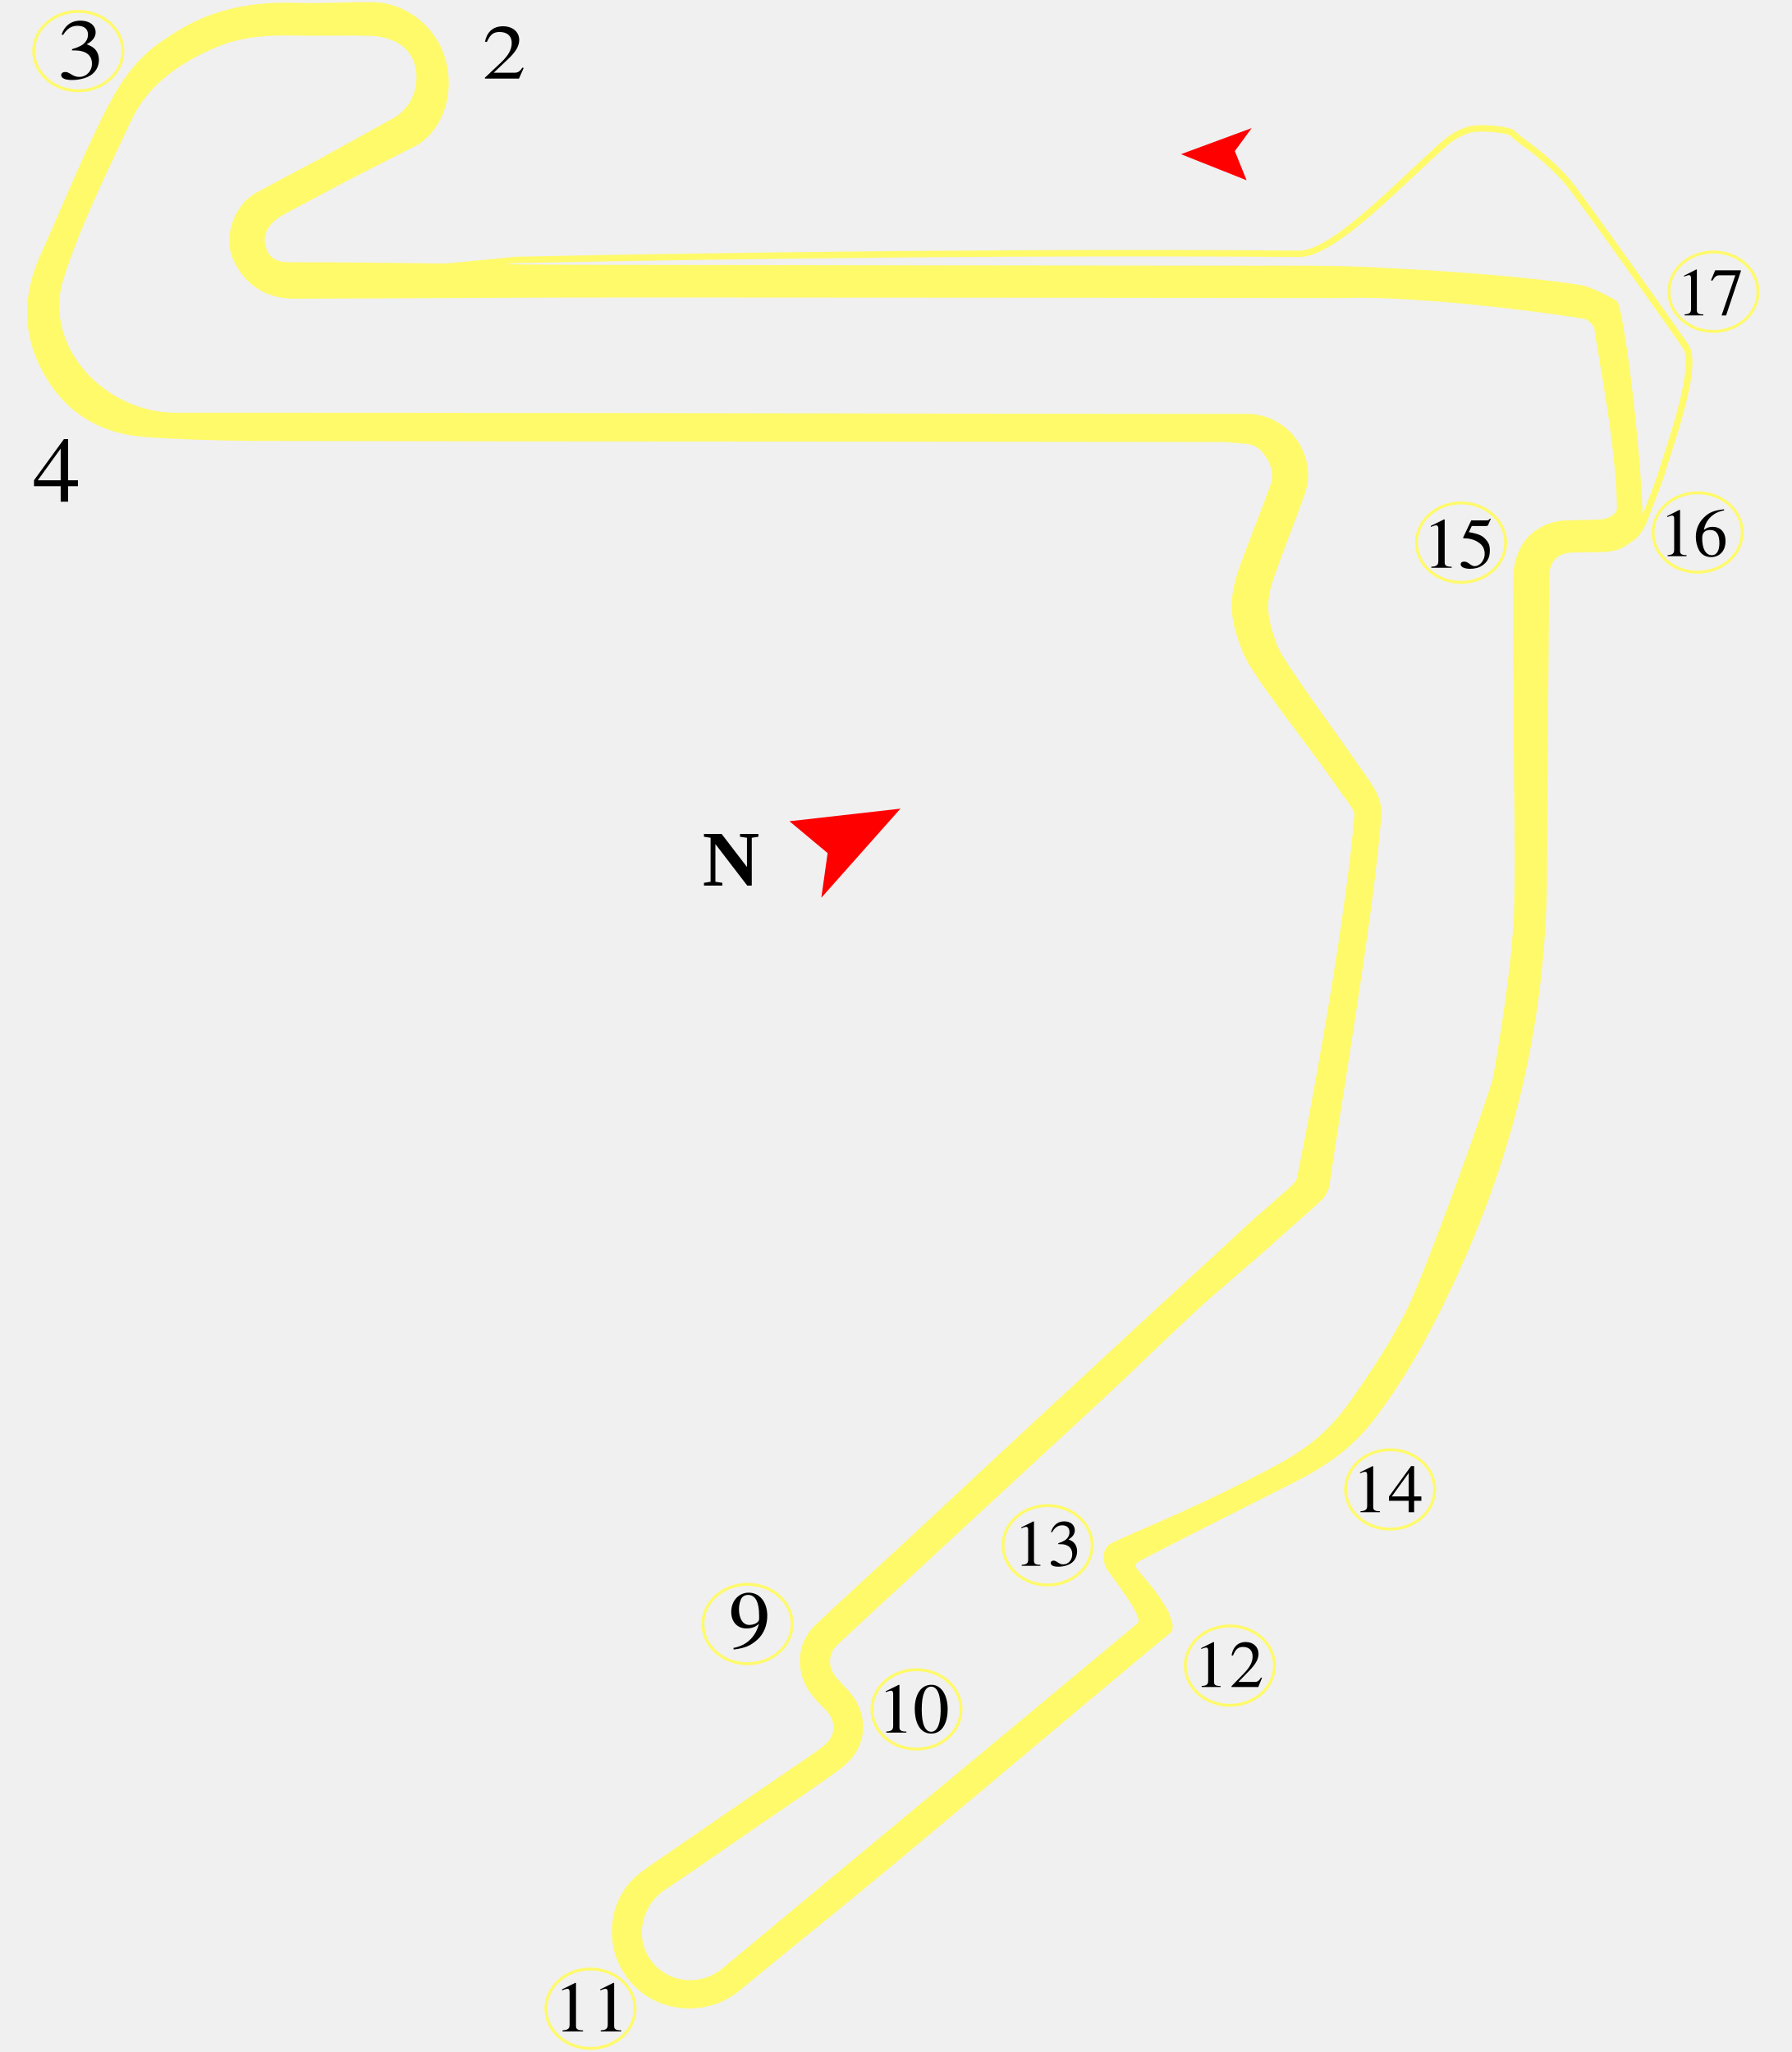
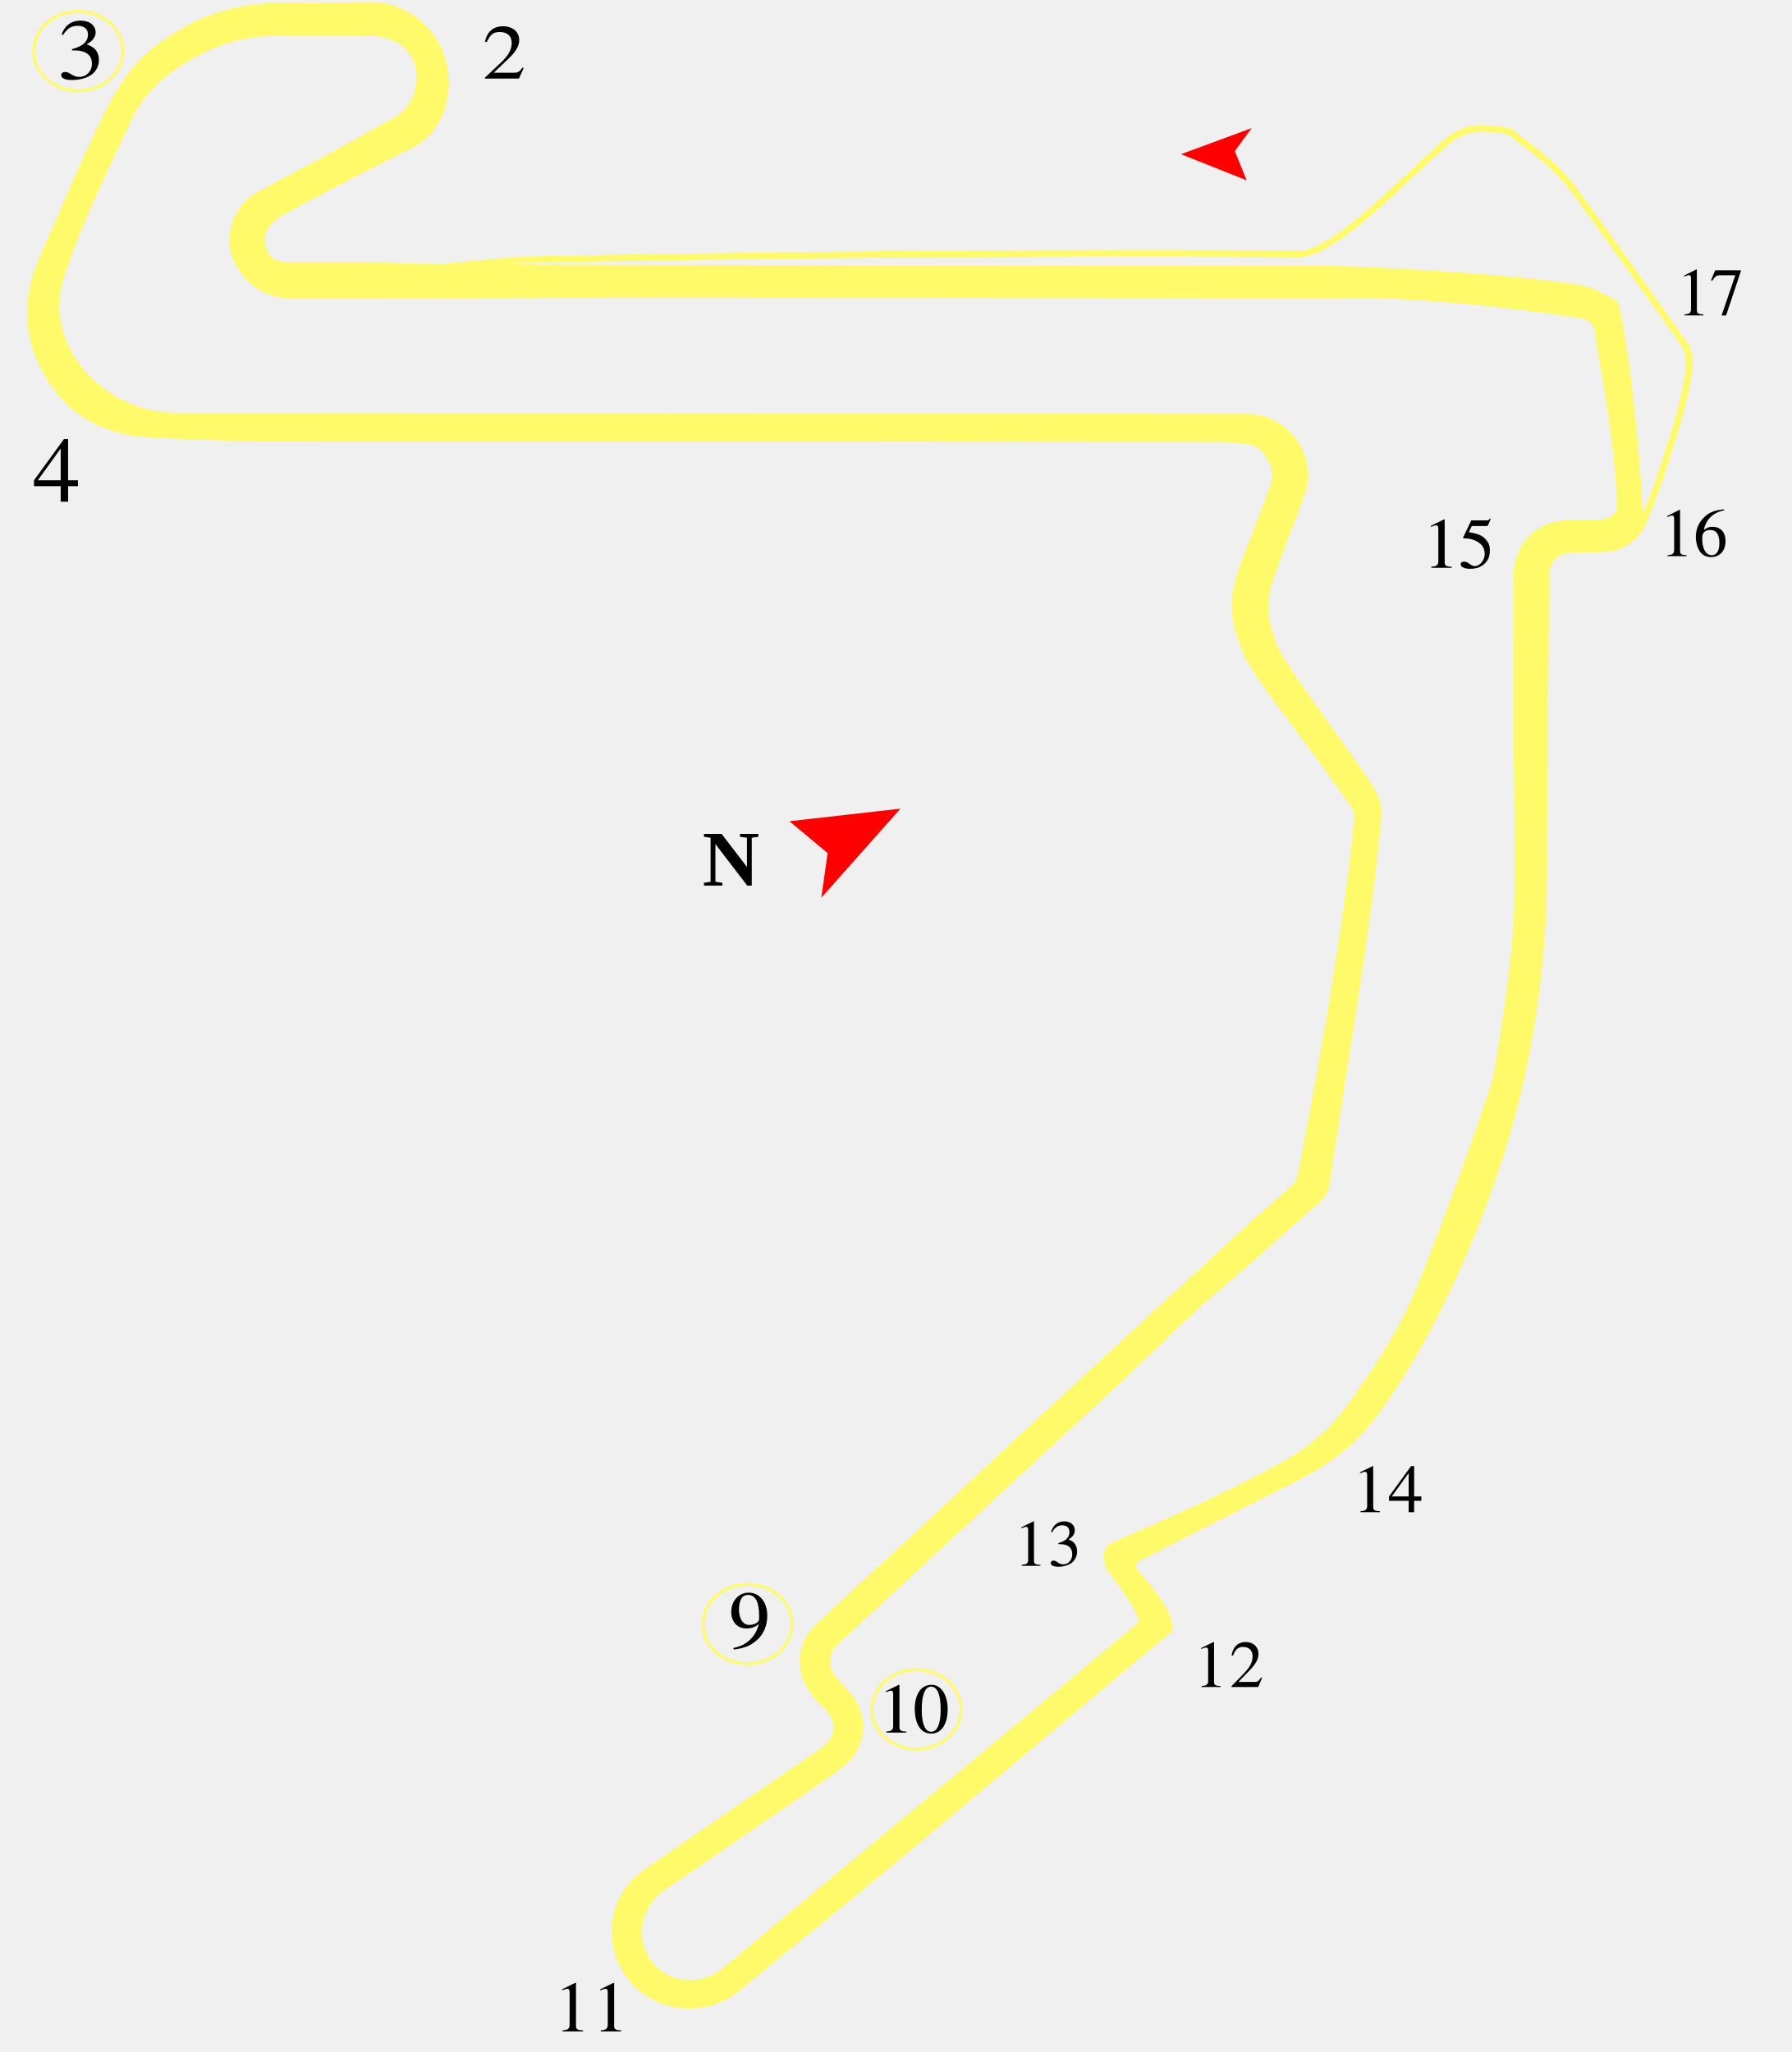
<svg xmlns="http://www.w3.org/2000/svg" width="230.373mm" height="263.863mm" viewBox="0 0 230.373 263.863" version="1.1" id="svg1" xml:space="preserve">
  <defs id="defs1" />
  <g id="layer1" transform="translate(58.30594,94.57387)">
    <ellipse style="fill:none;stroke:#fffa69;stroke-width:0.371;stroke-dasharray:none" id="ellipse19" cx="-48.241" cy="-88.006" rx="5.731" ry="5.105" />
    <g id="g35" transform="translate(-1.852083,-26.45833)">
      <g id="g36">
        <g id="g41" transform="translate(-2.645833,3.241146)">
          <g id="g59" transform="translate(-1.870887,2.80633)" />
        </g>
      </g>
    </g>
    <g id="g37" transform="translate(86.91563,-71.70208)" />
    <g id="g38" transform="translate(-20.50521,-9.525)">
      <path style="font-size:15.184px;font-family:STIX;stroke-width:0.247" d="m 55.461,129.35 c 1.383,-0.192 2.075,-0.447 2.98,-1.266 0.851,-0.777 1.277,-1.937 1.277,-3.16 0,-0.894 -0.255,-1.66 -0.681,-2.192 -0.415,-0.511 -0.99,-0.809 -1.671,-0.809 -1.266,0 -2.213,1.075 -2.213,2.511 0,1.298 0.766,2.16 1.915,2.16 0.628,0 1.139,-0.16 1.596,-0.607 -0.426,1.745 -1.617,2.862 -3.235,3.15 z m 3.224,-4.012 c 0,0.564 -0.777,0.798 -1.245,0.798 -0.798,0 -1.309,-0.798 -1.309,-2.064 0,-0.575 0.16,-1.202 0.372,-1.49 0.181,-0.234 0.458,-0.362 0.777,-0.362 0.926,0 1.405,0.915 1.405,2.703 z" id="path9" transform="matrix(1.015067,0,0,0.9851566,0.2338607,-0.3661521)" />
      <ellipse style="fill:none;stroke:#fffa69;stroke-width:0.371;stroke-dasharray:none" id="ellipse25" cx="58.309" cy="123.782" rx="5.731" ry="5.105" />
    </g>
    <g id="g39" transform="translate(41.80417,-38.36458)">
      <path style="font-size:15.184px;font-family:STIX;stroke-width:0.215" d="m 15.951,169.464 v -0.138 c -0.692,0 -0.877,-0.166 -0.877,-0.563 v -5.51 l -0.083,-0.028 -1.652,0.84 v 0.129 l 0.249,-0.092 c 0.166,-0.065 0.323,-0.111 0.415,-0.111 0.194,0 0.277,0.138 0.277,0.452 v 4.144 c 0,0.508 -0.194,0.701 -0.877,0.738 v 0.138 z m 5.233,-3.046 c 0,-1.892 -0.84,-3.193 -2.049,-3.193 -1.486,0 -2.123,1.504 -2.123,3.138 0,1.514 0.508,3.23 2.086,3.23 1.504,0 2.086,-1.587 2.086,-3.175 z m -0.886,0.046 c 0,1.827 -0.415,2.889 -1.2,2.889 -0.794,0 -1.2,-1.052 -1.2,-2.926 0,-1.874 0.415,-2.963 1.181,-2.963 0.812,0 1.218,1.08 1.218,3 z" id="path10" transform="matrix(1.015067,0,0,0.9851566,0.2338607,-0.3661521)" />
      <ellipse style="fill:none;stroke:#fffa69;stroke-width:0.371;stroke-dasharray:none" id="ellipse26" cx="17.729" cy="163.602" rx="5.731" ry="5.105" />
    </g>
    <g id="g40" transform="translate(-94.67221,84.91795)">
      <path style="font-size:15.184px;font-family:STIX;stroke-width:0.218" d="m 109.446,83.327 v -0.141 c -0.704,0 -0.892,-0.169 -0.892,-0.572 v -5.603 l -0.085,-0.028 -1.68,0.854 v 0.131 l 0.253,-0.094 c 0.169,-0.066 0.328,-0.113 0.422,-0.113 0.197,0 0.282,0.141 0.282,0.46 v 4.214 c 0,0.516 -0.197,0.713 -0.892,0.751 v 0.141 z m 4.833,0 v -0.141 c -0.704,0 -0.892,-0.169 -0.892,-0.572 v -5.603 l -0.085,-0.028 -1.68,0.854 v 0.131 l 0.253,-0.094 c 0.169,-0.066 0.328,-0.113 0.422,-0.113 0.197,0 0.282,0.141 0.282,0.46 v 4.214 c 0,0.516 -0.197,0.713 -0.892,0.751 v 0.141 z" id="path11" transform="matrix(1.015067,0,0,0.9851566,0.2338607,-0.3661521)" />
-       <ellipse style="fill:none;stroke:#fffa69;stroke-width:0.371;stroke-dasharray:none" id="ellipse27" cx="112.284" cy="78.803" rx="5.731" ry="5.105" />
    </g>
    <g id="g43" transform="translate(-32.82002,149.3385)">
      <g id="g57" transform="translate(3.554685,-5.61266)">
        <g id="g5" transform="translate(-2.513542,1.322917)">
          <path style="font-size:15.184px;font-family:STIX;stroke-width:0.202" d="m 130.407,-22.694 v -0.128 c -0.661,0 -0.837,-0.154 -0.837,-0.522 v -5.108 l -0.079,-0.026 -1.578,0.779 v 0.12 l 0.238,-0.086 c 0.159,-0.06 0.309,-0.103 0.397,-0.103 0.185,0 0.264,0.128 0.264,0.419 v 3.842 c 0,0.471 -0.185,0.65 -0.837,0.684 v 0.128 z m 5.325,-1.172 -0.123,-0.051 c -0.291,0.479 -0.476,0.573 -0.846,0.573 h -2.063 l 1.455,-1.506 c 0.785,-0.804 1.128,-1.446 1.128,-2.122 0,-0.847 -0.635,-1.506 -1.631,-1.506 -1.084,0 -1.649,0.702 -1.834,1.703 l 0.185,0.043 c 0.353,-0.838 0.661,-1.112 1.296,-1.112 0.749,0 1.225,0.428 1.225,1.206 0,0.727 -0.317,1.377 -1.146,2.225 l -1.569,1.617 v 0.103 h 3.447 z" id="path12" />
-           <ellipse style="fill:none;stroke:#fffa69;stroke-width:0.371;stroke-dasharray:none" id="ellipse28" cx="131.599" cy="-25.443" rx="5.731" ry="5.105" />
        </g>
      </g>
    </g>
    <g id="g44" transform="translate(-86.56367,134.7344)">
      <g id="g58" transform="translate(1.852083,-3.571875)">
        <path style="font-size:15.184px;font-family:STIX;stroke-width:0.199" d="m 160.176,-24.394 v -0.127 c -0.653,0 -0.827,-0.152 -0.827,-0.515 v -5.043 l -0.078,-0.025 -1.558,0.769 v 0.118 l 0.235,-0.084 c 0.157,-0.059 0.305,-0.101 0.392,-0.101 0.183,0 0.261,0.127 0.261,0.414 v 3.792 c 0,0.465 -0.183,0.642 -0.827,0.676 v 0.127 z m 1.497,-4.308 c 0.357,-0.625 0.757,-0.895 1.297,-0.895 0.574,0 0.94,0.287 0.94,0.862 0,0.515 -0.278,0.895 -0.705,1.132 -0.174,0.101 -0.4,0.194 -0.731,0.304 v 0.118 c 0.496,0 0.696,0.025 0.888,0.084 0.601,0.169 0.905,0.583 0.905,1.225 0,0.718 -0.487,1.292 -1.131,1.292 -0.244,0 -0.426,-0.042 -0.748,-0.262 -0.244,-0.169 -0.383,-0.22 -0.531,-0.22 -0.2,0 -0.357,0.127 -0.357,0.304 0,0.304 0.339,0.481 0.975,0.481 0.775,0 1.601,-0.245 2.019,-0.786 0.252,-0.321 0.4,-0.735 0.4,-1.183 0,-0.439 -0.139,-0.828 -0.383,-1.09 -0.183,-0.186 -0.339,-0.287 -0.722,-0.448 0.583,-0.338 0.809,-0.76 0.809,-1.166 0,-0.693 -0.548,-1.157 -1.358,-1.157 -0.905,0 -1.453,0.566 -1.706,1.368 z" id="path13" />
-         <ellipse style="fill:none;stroke:#fffa69;stroke-width:0.371;stroke-dasharray:none" id="ellipse29" cx="161.1" cy="-27.03" rx="5.731" ry="5.105" />
      </g>
    </g>
    <g id="g45" transform="translate(-52.99149,155.2019)">
      <g id="g56" transform="translate(9.541522,-8.980256)">
        <g id="g6" transform="translate(-1.852083,-0.396875)">
          <path style="font-size:15.184px;font-family:STIX;stroke-width:0.207" d="m 161.742,-46.27 v -0.133 c -0.667,0 -0.845,-0.16 -0.845,-0.543 v -5.31 l -0.08,-0.027 -1.592,0.809 v 0.125 l 0.24,-0.089 c 0.16,-0.062 0.311,-0.107 0.4,-0.107 0.187,0 0.267,0.133 0.267,0.436 v 3.993 c 0,0.489 -0.187,0.676 -0.845,0.712 v 0.133 z m 5.256,-1.485 v -0.569 h -0.916 v -3.958 h -0.391 l -2.793,3.958 v 0.569 h 2.49 v 1.485 h 0.694 v -1.485 z m -1.61,-0.569 h -2.135 l 2.135,-3.051 z" id="path14" transform="matrix(1.015067,0,0,0.9851566,0.2338607,-0.3661521)" />
-           <ellipse style="fill:none;stroke:#fffa69;stroke-width:0.371;stroke-dasharray:none" id="ellipse30" cx="165.73" cy="-48.873" rx="5.731" ry="5.105" />
        </g>
      </g>
    </g>
    <g id="g46" transform="translate(-18.64923,51.28377)">
      <path style="font-size:15.184px;font-family:STIX;stroke-width:0.217" d="m 146.993,-72.845 v -0.138 c -0.712,0 -0.901,-0.166 -0.901,-0.562 v -5.498 l -0.085,-0.028 -1.699,0.838 v 0.129 l 0.256,-0.092 c 0.171,-0.064 0.332,-0.111 0.427,-0.111 0.199,0 0.285,0.138 0.285,0.451 v 4.135 c 0,0.507 -0.199,0.7 -0.901,0.737 v 0.138 z m 5.02,-6.272 -0.085,-0.064 c -0.152,0.193 -0.237,0.239 -0.456,0.239 h -1.964 l -1.034,2.183 c 0,0 -0.009,0.028 -0.009,0.046 0,0.055 0.028,0.074 0.114,0.074 0.911,0 1.575,0.295 2.021,0.645 0.427,0.332 0.636,0.792 0.636,1.381 0,0.792 -0.617,1.556 -1.281,1.556 -0.19,0 -0.408,-0.083 -0.674,-0.295 -0.304,-0.239 -0.484,-0.286 -0.702,-0.286 -0.266,0 -0.427,0.12 -0.427,0.35 0,0.35 0.493,0.571 1.205,0.571 0.645,0 1.167,-0.138 1.613,-0.451 0.645,-0.46 0.93,-1.031 0.93,-1.916 0,-0.488 -0.085,-0.838 -0.332,-1.17 -0.541,-0.728 -1.015,-0.93 -2.372,-1.179 l 0.38,-0.783 h 1.841 c 0.152,0 0.228,-0.055 0.256,-0.12 z" id="path15" />
-       <ellipse style="fill:none;stroke:#fffa69;stroke-width:0.371;stroke-dasharray:none" id="ellipse31" cx="148.196" cy="-76.081" rx="5.731" ry="5.105" />
    </g>
    <g id="g4" transform="translate(11.97368,13.47039)">
      <g id="g47" transform="translate(28.04583,31.48542)">
        <g id="g48" transform="translate(-0.958141,-0.02269766)">
          <g id="g61" transform="translate(-0.396875,-1.984375)">
            <path style="font-size:15.169px;font-family:STIX;stroke-width:0.205" d="m 119.879,-66.007 v -0.132 c -0.661,0 -0.837,-0.159 -0.837,-0.537 v -5.259 l -0.079,-0.026 -1.577,0.802 v 0.123 l 0.238,-0.088 c 0.159,-0.062 0.308,-0.106 0.396,-0.106 0.185,0 0.264,0.132 0.264,0.432 v 3.955 c 0,0.484 -0.185,0.669 -0.837,0.705 v 0.132 z m 4.818,-6.025 c -1.216,0.132 -1.912,0.344 -2.669,1.136 -0.625,0.643 -0.96,1.48 -0.96,2.431 0,0.617 0.167,1.242 0.414,1.691 0.308,0.564 0.863,0.89 1.559,0.89 0.581,0 1.075,-0.238 1.401,-0.643 0.291,-0.352 0.449,-0.846 0.449,-1.409 0,-1.136 -0.634,-1.841 -1.665,-1.841 -0.388,0 -0.687,0.062 -1.119,0.396 0.238,-1.33 1.224,-2.282 2.607,-2.511 z m -0.599,4.369 c 0,0.899 -0.326,1.533 -0.96,1.533 -0.828,0 -1.251,-0.881 -1.251,-2.22 0,-0.81 0.52,-1.022 1.022,-1.022 0.819,0 1.189,0.581 1.189,1.709 z" id="text54" />
-             <ellipse style="fill:none;stroke:#fffa69;stroke-width:0.371;stroke-dasharray:none" id="ellipse32" cx="121.304" cy="-69.051" rx="5.731" ry="5.105" />
          </g>
        </g>
        <g id="g55" transform="translate(0.6731135,-32.96957)">
          <g id="g7">
            <g id="g10" transform="matrix(1.04685,0,0,1.04685,-5.628209,3.426396)">
              <path style="font-size:15.184px;font-family:STIX;stroke-width:0.195" d="m 159.675,-39.196 v -0.132 h -3.147 l -0.512,1.217 0.154,0.074 c 0.358,-0.563 0.503,-0.679 0.998,-0.679 h 1.834 l -1.689,4.934 h 0.554 z" id="path56" transform="translate(-35.06052,-32.53535)" />
              <path style="font-size:15.169px;font-family:STIX;stroke-width:0.194" d="m 120.011,-66.325 v -0.125 c -0.626,0 -0.793,-0.15 -0.793,-0.509 v -4.981 l -0.075,-0.025 -1.493,0.759 v 0.117 l 0.225,-0.083 c 0.15,-0.058 0.292,-0.1 0.375,-0.1 0.175,0 0.25,0.125 0.25,0.409 v 3.746 c 0,0.459 -0.175,0.634 -0.793,0.667 v 0.125 z" id="path55" />
            </g>
-             <ellipse style="fill:none;stroke:#fffa69;stroke-width:0.371;stroke-dasharray:none" id="ellipse55" cx="121.304" cy="-69.051" rx="5.731" ry="5.105" />
          </g>
        </g>
      </g>
    </g>
    <g id="g34" transform="matrix(1.914917,0,0,1.914917,-92.89046,-26.63857)">
      <path style="font-size:4.237px;fill:#ff0000;stroke:none;stroke-width:1.027;stroke-dasharray:none" d="m 77.123,19.48 -5.233,6.073 0.416,-3.043 -2.525,-2.172 z" id="path22" transform="matrix(1.015067,0,0,0.9851566,0.2338607,-0.3661521)" />
      <g id="g33" transform="matrix(0.5863315,0,0,0.5863315,1.79094,31.65331)">
        <path style="font-weight:bold;font-size:9.033px;font-family:'Nimbus Roman No9 L';-inkscape-font-specification:'Nimbus Roman No9 L Bold';stroke-width:2.266" d="m 113.285,-18.544 -0.794,-0.115 v -0.322 h 2.104 v 0.322 l -0.759,0.115 v 5.478 h -0.516 l -3.648,-4.755 v 4.314 l 0.794,0.119 v 0.322 h -2.104 v -0.322 l 0.759,-0.119 v -5.037 l -0.759,-0.115 v -0.322 h 2.025 l 2.898,3.78 z" id="text33" />
      </g>
    </g>
    <g id="layer1-5" transform="translate(-193.3339,-234.0117)" />
    <g id="text20" style="font-size:4.237px;stroke-width:0.353" transform="matrix(1.015067,0,0,0.9851566,0.2338608,-0.3661525)">
      <path style="font-size:15.184px;font-family:STIX;stroke-width:0.273" d="m -49.675,-91.07 c 0.502,-0.831 1.066,-1.19 1.826,-1.19 0.809,0 1.323,0.382 1.323,1.145 0,0.685 -0.392,1.19 -0.993,1.505 -0.245,0.135 -0.564,0.258 -1.029,0.404 v 0.157 c 0.699,0 0.98,0.034 1.25,0.112 0.846,0.225 1.274,0.775 1.274,1.628 0,0.954 -0.686,1.718 -1.593,1.718 -0.343,0 -0.6,-0.056 -1.054,-0.348 -0.343,-0.225 -0.539,-0.292 -0.748,-0.292 -0.282,0 -0.502,0.168 -0.502,0.404 0,0.404 0.478,0.64 1.373,0.64 1.091,0 2.255,-0.326 2.843,-1.044 0.355,-0.427 0.564,-0.977 0.564,-1.572 0,-0.584 -0.196,-1.1 -0.539,-1.448 -0.257,-0.247 -0.478,-0.382 -1.017,-0.595 0.821,-0.449 1.14,-1.011 1.14,-1.55 0,-0.921 -0.772,-1.538 -1.912,-1.538 -1.274,0 -2.047,0.752 -2.402,1.819 z" id="path16" />
      <g id="g11" transform="translate(-0.65164,1.342849)">
        <path style="font-size:15.184px;font-family:STIX;stroke-width:0.246" d="m 9.31,-88.093 -0.154,-0.061 c -0.364,0.566 -0.596,0.677 -1.059,0.677 H 5.516 l 1.82,-1.779 c 0.982,-0.95 1.412,-1.708 1.412,-2.507 0,-1.001 -0.794,-1.779 -2.041,-1.779 -1.357,0 -2.063,0.829 -2.294,2.011 l 0.232,0.051 c 0.441,-0.991 0.827,-1.314 1.622,-1.314 0.938,0 1.533,0.505 1.533,1.425 0,0.859 -0.397,1.627 -1.434,2.628 l -1.964,1.91 v 0.121 h 4.313 z" id="path3" />
      </g>
      <g id="g12" transform="translate(1.30328,4.297117)">
        <path style="font-size:15.184px;font-family:STIX;stroke-width:0.281" d="m -49.103,-36.462 v -0.773 h -1.244 v -5.373 h -0.531 l -3.791,5.373 v 0.773 h 3.381 v 2.016 h 0.942 v -2.016 z m -2.185,-0.773 h -2.898 l 2.898,-4.142 z" id="path4" />
      </g>
      <path style="fill:#ff0000;stroke:none;stroke-width:1.245;stroke-dasharray:none" d="m 91.915,-75.502 8.958,-3.407 -2.133,3.006 1.493,3.808 z" id="path21" />
      <path style="font-size:4.237px;fill:none;stroke:#fffa69;stroke-width:0.837;stroke-dasharray:none" d="m 149.77,-26.281 c 0,0 0.511,-0.649 0.787,-1.426 0.372,-1.047 1.983,-5.188 2.184,-6.003 0.64,-2.429 4.848,-13.984 3.125,-16.664 -1.22,-1.897 -13.863,-20.237 -15.108,-21.682 -3.172,-3.68 -5.716,-4.948 -6.813,-6.156 -0.473,-0.521 -4.134,-0.867 -5.43,-0.514 -1.45,0.394 -2.546,1.242 -3.097,1.729 -5.046,4.464 -14.032,14.534 -18.501,14.498 -48.575,-0.391 -99.25,0.804 -99.25,0.804 l -30.817,3.084 132.038,0.19 9.054,0.291 27.563,3.109 z" id="path20" />
    </g>
    <path id="path1" d="m -7.644,-79.433 c 2.471,-1.427 3.334,-4.38 2.671,-6.801 -0.468,-1.71 -1.793,-2.882 -3.409,-3.34 -0.836,-0.237 -1.375,-0.362 -2.157,-0.387 -2.941,-0.094 -6.631,0.023 -9.945,-0.044 -3.31,-0.066 -6.585,0.124 -9.683,1.374 -4.68,1.889 -9.068,4.85 -11.197,9.41 -3.029,6.489 -6.492,13.367 -8.771,20.479 -2.755,8.599 5.226,17.239 14.425,17.242 8.596,0.003 17.192,7.59e-4 25.788,0.007 11.883,0.009 23.765,0.019 35.648,0.037 11.56,0.017 23.121,0.049 34.681,0.065 13.878,0.019 27.755,0.027 41.632,0.042 5.345,0.006 9.181,5.362 7.39,10.38 -1.293,3.623 -2.734,7.194 -4.003,10.825 -1.125,3.219 -0.74,5.297 0.449,8.479 0.797,2.133 6.832,10.185 11.194,16.487 1.298,1.876 2.405,3.34 2.223,5.63 -1.037,12.999 -5.019,35.832 -6.694,47.602 -0.12,0.38 -0.399,0.995 -0.728,1.408 -0.418,0.525 -2.885,2.609 -5.971,5.397 -3.659,3.305 -8.135,7.003 -10.001,8.73 -4.382,4.053 -8.236,7.877 -12.615,11.933 -3.629,3.361 -7.267,6.713 -10.897,10.072 -4.402,4.073 -8.802,8.149 -13.202,12.224 -3.262,3.021 -6.533,6.033 -9.782,9.068 -1.264,1.181 -1.313,2.944 -0.168,4.265 0.46,0.531 0.934,1.053 1.422,1.559 2.337,2.422 2.739,5.961 0.695,8.6 -0.921,1.19 -2.289,2.068 -3.547,2.956 -3.182,2.247 -6.418,4.415 -9.629,6.621 -3.645,2.504 -7.255,5.059 -10.936,7.509 -3.087,2.055 -3.983,6.175 -1.863,9.102 2.125,2.934 6.327,3.426 9.197,1.048 4.661,-3.862 9.303,-7.746 13.959,-11.614 7.131,-5.925 14.266,-11.846 21.401,-17.766 1.315,-1.092 17.439,-14.514 18.046,-15.027 0.852,-0.719 -3.489,-6.139 -4.024,-7.006 -0.12,-0.194 -0.448,-1.078 -0.369,-1.745 0.093,-0.782 0.623,-1.353 0.875,-1.472 4.049,-1.915 11.948,-4.997 21.511,-10.177 4.833,-2.618 7.235,-5.198 9.308,-8.121 4.088,-5.766 6.599,-9.929 8.371,-14.192 3.954,-9.513 9.786,-26.21 10.023,-27.527 0.586,-3.258 2.564,-14.937 2.704,-21.962 0.167,-8.418 -0.095,-16.621 -0.069,-25.042 0.018,-5.78 -0.169,-11.951 -0.021,-17.678 0.036,-1.399 0.555,-3.005 1.382,-4.134 1.134,-1.549 3.103,-2.694 5.443,-2.741 1.29,-0.026 2.756,-0.066 4.046,-0.1 1.072,-0.029 1.495,-0.31 1.905,-0.581 0.208,-0.138 0.537,-0.579 0.533,-0.87 -0.107,-8.145 -2.446,-19.56 -2.948,-23.327 0,0 -0.655,-0.936 -1.233,-1.034 -3.329,-0.566 -15.377,-2.268 -26.193,-2.669 -2.14,-0.079 -4.284,-0.007 -6.426,-0.009 -15.316,-0.017 -30.632,-0.035 -45.948,-0.048 -14.053,-0.011 -28.105,-0.013 -42.158,-0.025 -14.377,-0.013 -30.813,0.127 -45.19,0.153 -3.59,0.006 -6.436,-1.777 -7.888,-5.192 -1.228,-2.886 0.262,-6.937 3.009,-8.433 2.763,-1.504 5.552,-2.96 8.33,-4.437 m 3.718,2.715 c -2.854,1.518 -5.525,2.945 -8.382,4.459 -1.729,0.916 -2.887,2.302 -2.473,4.04 0.375,1.571 1.335,2.171 3.189,2.169 12.528,-0.016 27.115,0.328 39.643,0.332 13.585,0.004 27.17,0.042 40.755,0.06 14.553,0.019 29.106,0.036 43.659,0.047 4.987,0.004 10.015,-0.047 15,0.194 12.612,0.61 21.192,1.42 26.712,2.265 1.857,0.284 4.992,2.198 4.77,2.043 0.873,0.404 3.245,19.361 3.364,28.67 0.02,1.588 -1.21,2.15 -1.924,2.655 -0.977,0.69 -1.739,0.985 -3.89,1.007 -1.027,0.011 -2.054,0.03 -3.082,0.044 -2.053,0.03 -3.107,1.084 -3.129,3.165 -0.036,3.491 -0.059,6.983 -0.085,10.475 -0.069,9.154 -0.167,18.307 -0.196,27.461 -0.027,8.544 -0.897,16.992 -2.669,25.348 -1.322,6.23 -3.152,12.351 -5.413,18.258 -1.291,3.373 -2.671,6.634 -4.233,9.936 -3.261,6.895 -6.004,11.412 -8.646,15.123 -2.608,3.664 -5.091,6.546 -11.745,9.9 -4.586,2.312 -15.18,7.653 -19.722,10.029 -0.227,0.119 -0.474,0.462 -0.564,0.66 0,0 0.984,1.237 2.061,2.503 0.897,1.055 1.793,2.463 2.29,3.452 0.1,0.199 0.346,1.064 0.491,1.565 0.102,0.352 -0.072,0.867 -0.194,0.967 -4.955,4.05 -28.443,23.859 -35.598,29.802 -6.48,5.382 -13.442,10.966 -19.946,16.319 -3.836,3.158 -9.603,2.967 -13.179,-0.348 -2.642,-2.45 -3.681,-6.056 -2.948,-9.4 0.277,-1.263 0.793,-2.491 1.598,-3.592 1.014,-1.385 2.427,-2.316 3.806,-3.263 3.284,-2.253 6.416,-4.429 9.699,-6.684 3.21,-2.206 6.604,-4.505 9.814,-6.711 0.771,-0.53 1.474,-1.012 2.195,-1.606 1.543,-1.271 1.522,-3.184 0.081,-4.61 -1.306,-1.292 -2.543,-2.586 -3.009,-4.415 -0.627,-2.459 -0.008,-4.752 1.817,-6.48 3.675,-3.481 7.468,-6.912 11.184,-10.349 5.498,-5.086 10.661,-9.97 16.161,-15.054 5.887,-5.441 11.155,-10.334 17.042,-15.774 3.424,-3.164 8.174,-7.478 11.479,-10.575 0.935,-0.876 2.112,-1.805 2.901,-2.544 0.704,-0.66 1.745,-1.489 2.471,-2.192 0.133,-0.129 0.242,-0.259 0.332,-0.386 0.202,-0.287 0.301,-0.554 0.338,-0.739 2.515,-12.577 6.326,-34.187 7.335,-46.44 0.03,-0.369 -0.149,-0.682 -0.363,-1.011 -0.169,-0.259 -0.348,-0.534 -0.55,-0.809 -0.667,-0.908 -1.369,-1.907 -2.058,-2.891 -3.379,-4.825 -10.127,-13.223 -11.277,-16.04 -1.805,-4.421 -2.079,-6.905 -0.419,-11.473 1.273,-3.506 2.634,-6.75 3.877,-10.266 0.6,-1.697 -0.142,-3.063 -0.935,-4.088 -0.549,-0.711 -1.276,-1.162 -2.521,-1.218 -1.113,-0.05 -1.733,-0.215 -2.848,-0.216 -15.785,-0.017 -31.57,-0.037 -47.355,-0.05 -13.086,-0.012 -26.172,-0.012 -39.257,-0.026 -12.527,-0.013 -25.055,-0.031 -37.582,-0.06 -4.107,-0.009 -10.289,-0.204 -14.373,-0.519 -4.996,-0.385 -9.226,-2.587 -12.043,-6.81 -3.477,-5.212 -3.843,-10.801 -1.26,-16.51 2.117,-4.679 4.128,-9.634 6.313,-14.279 1.469,-3.122 3.184,-6.91 5.413,-9.668 1.766,-2.185 3.415,-3.367 5.801,-4.858 4.678,-2.923 9.8,-3.857 15.241,-3.689 3.337,0.104 6.683,-0.121 10.023,-0.081 4.066,0.049 7.844,2.934 9.158,6.846 1.315,3.916 0.373,8.573 -2.792,11.049 -0.366,0.286 -0.804,0.59 -1.384,0.832" style="fill:#fffa69;fill-opacity:1;fill-rule:nonzero;stroke:none;stroke-width:0.353" />
    <g id="g20">
      <g id="g13">
        <path id="path33" d="m 93.909,-50.199 c 0.866,0 1.731,0 2.597,0" style="fill:#ffffff;fill-opacity:1;fill-rule:nonzero;stroke:none;stroke-width:0.353" />
      </g>
    </g>
  </g>
</svg>
